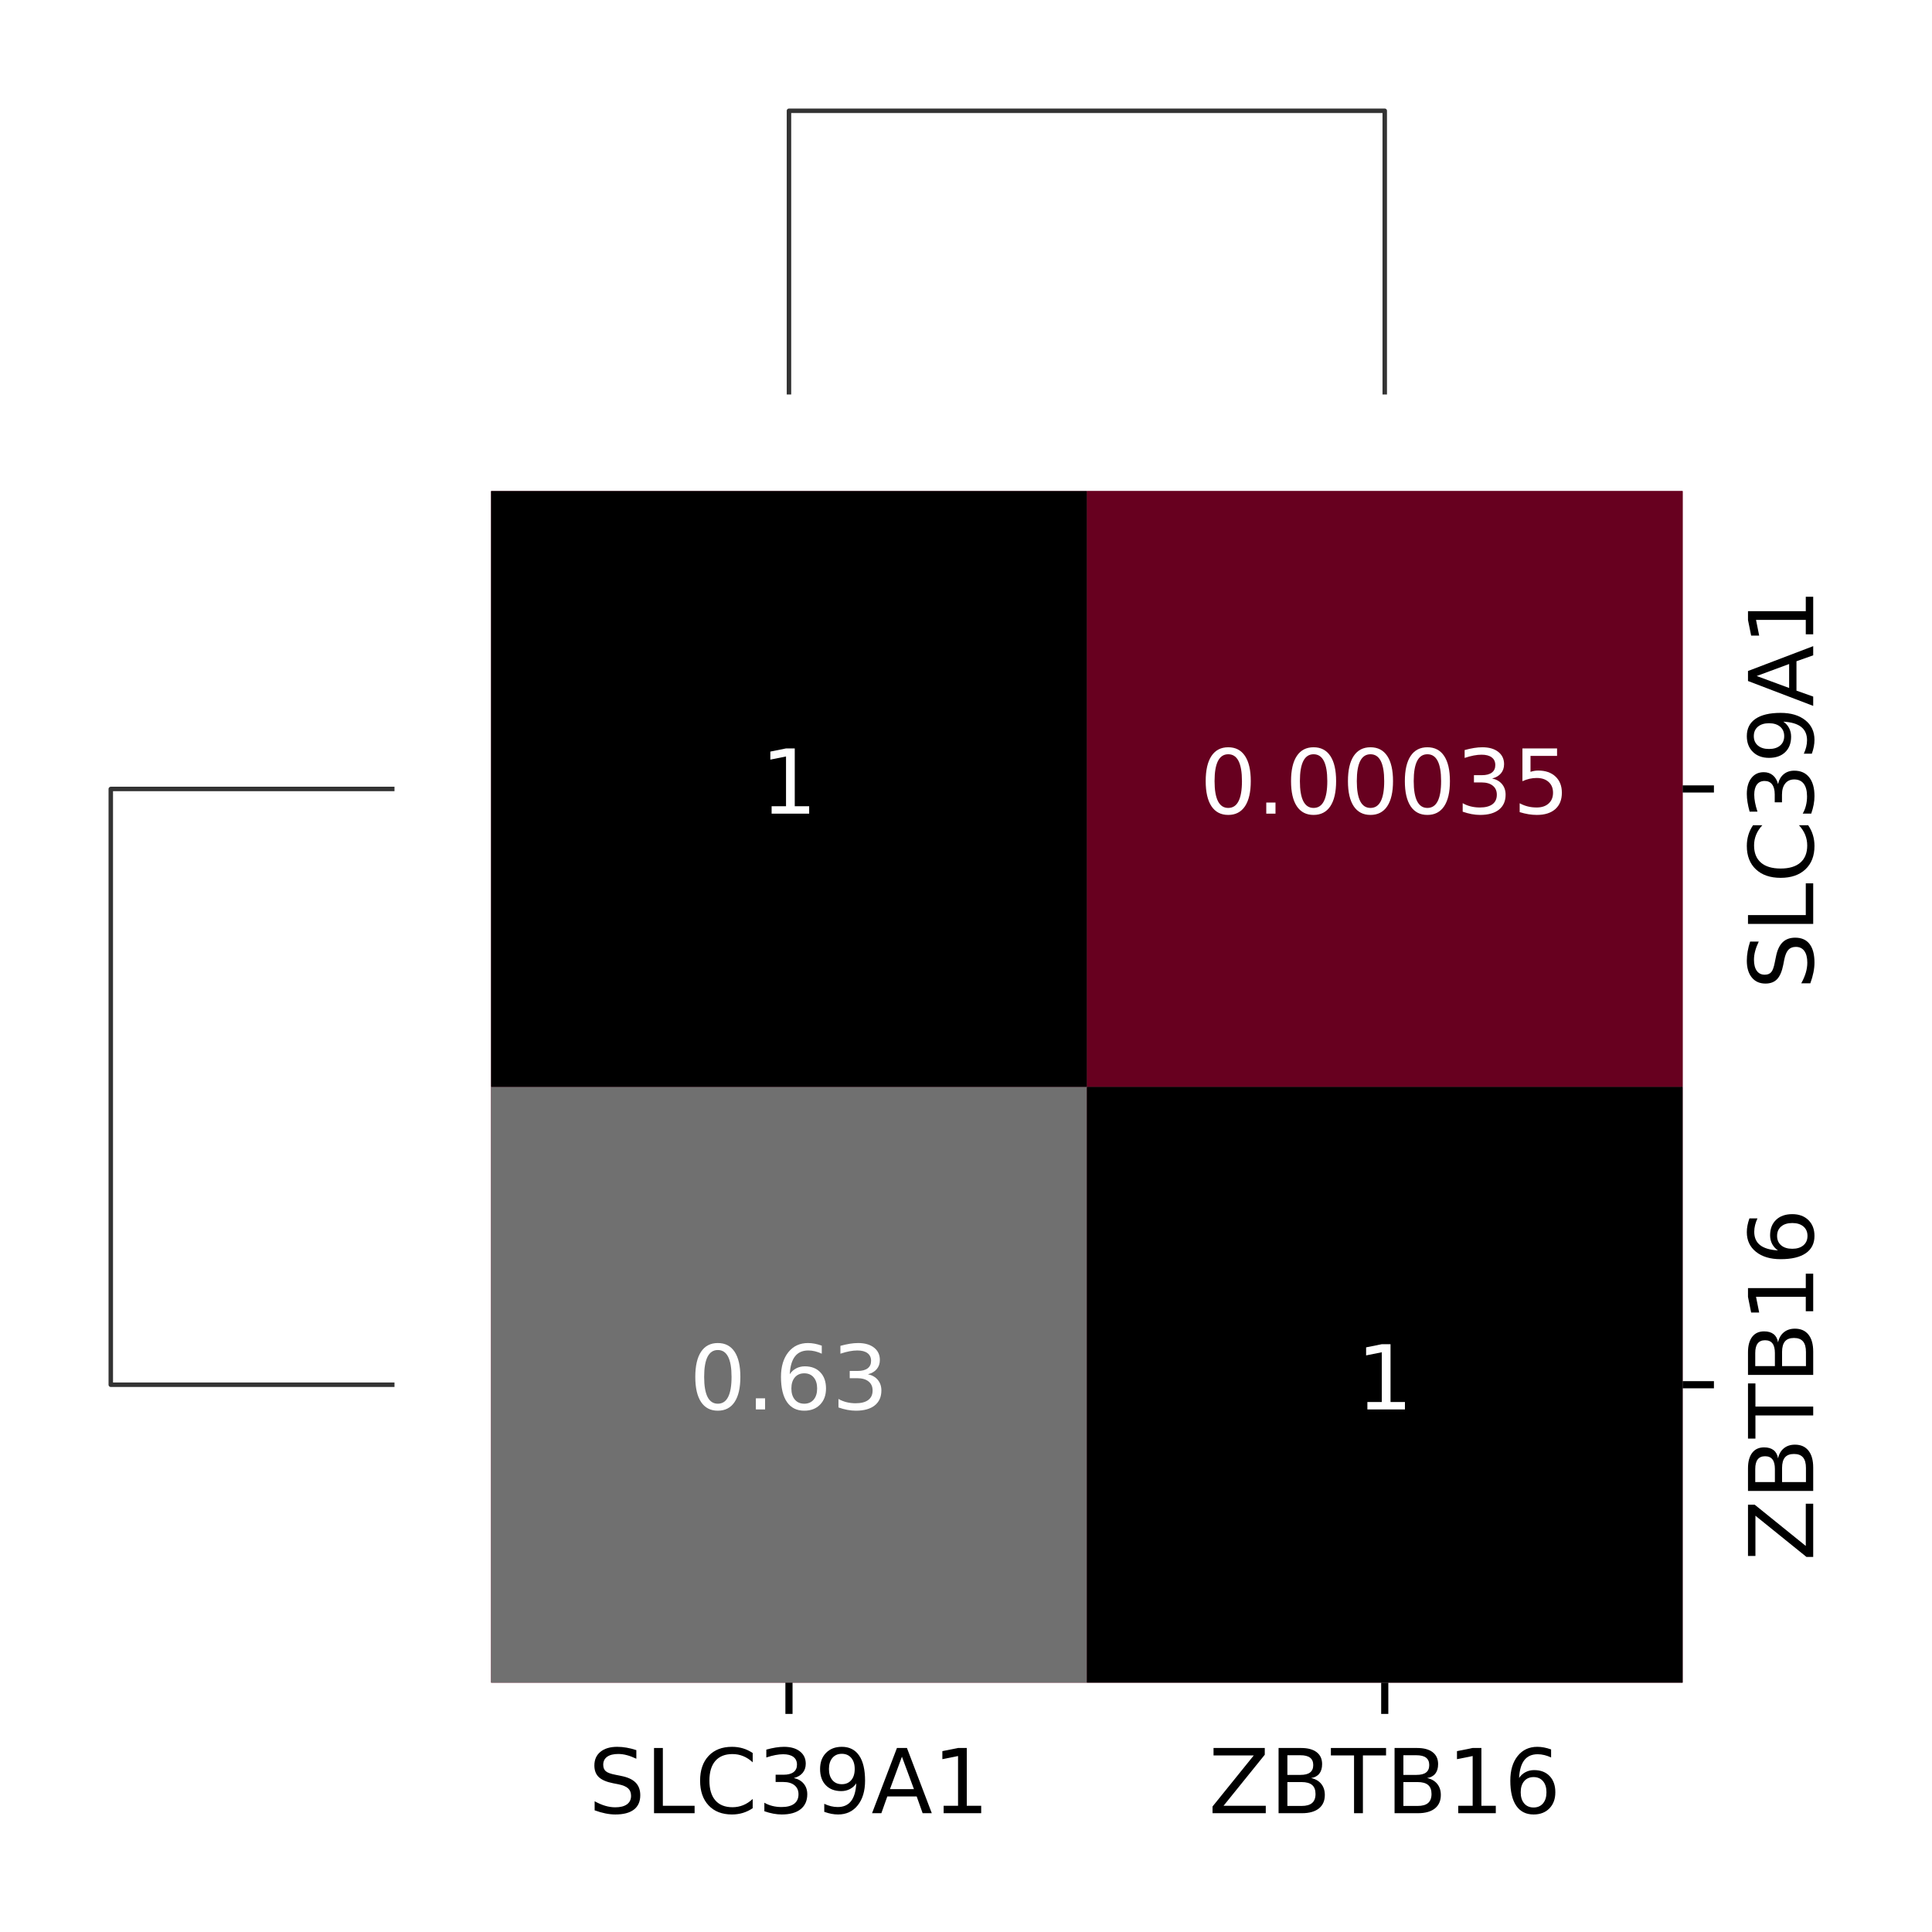
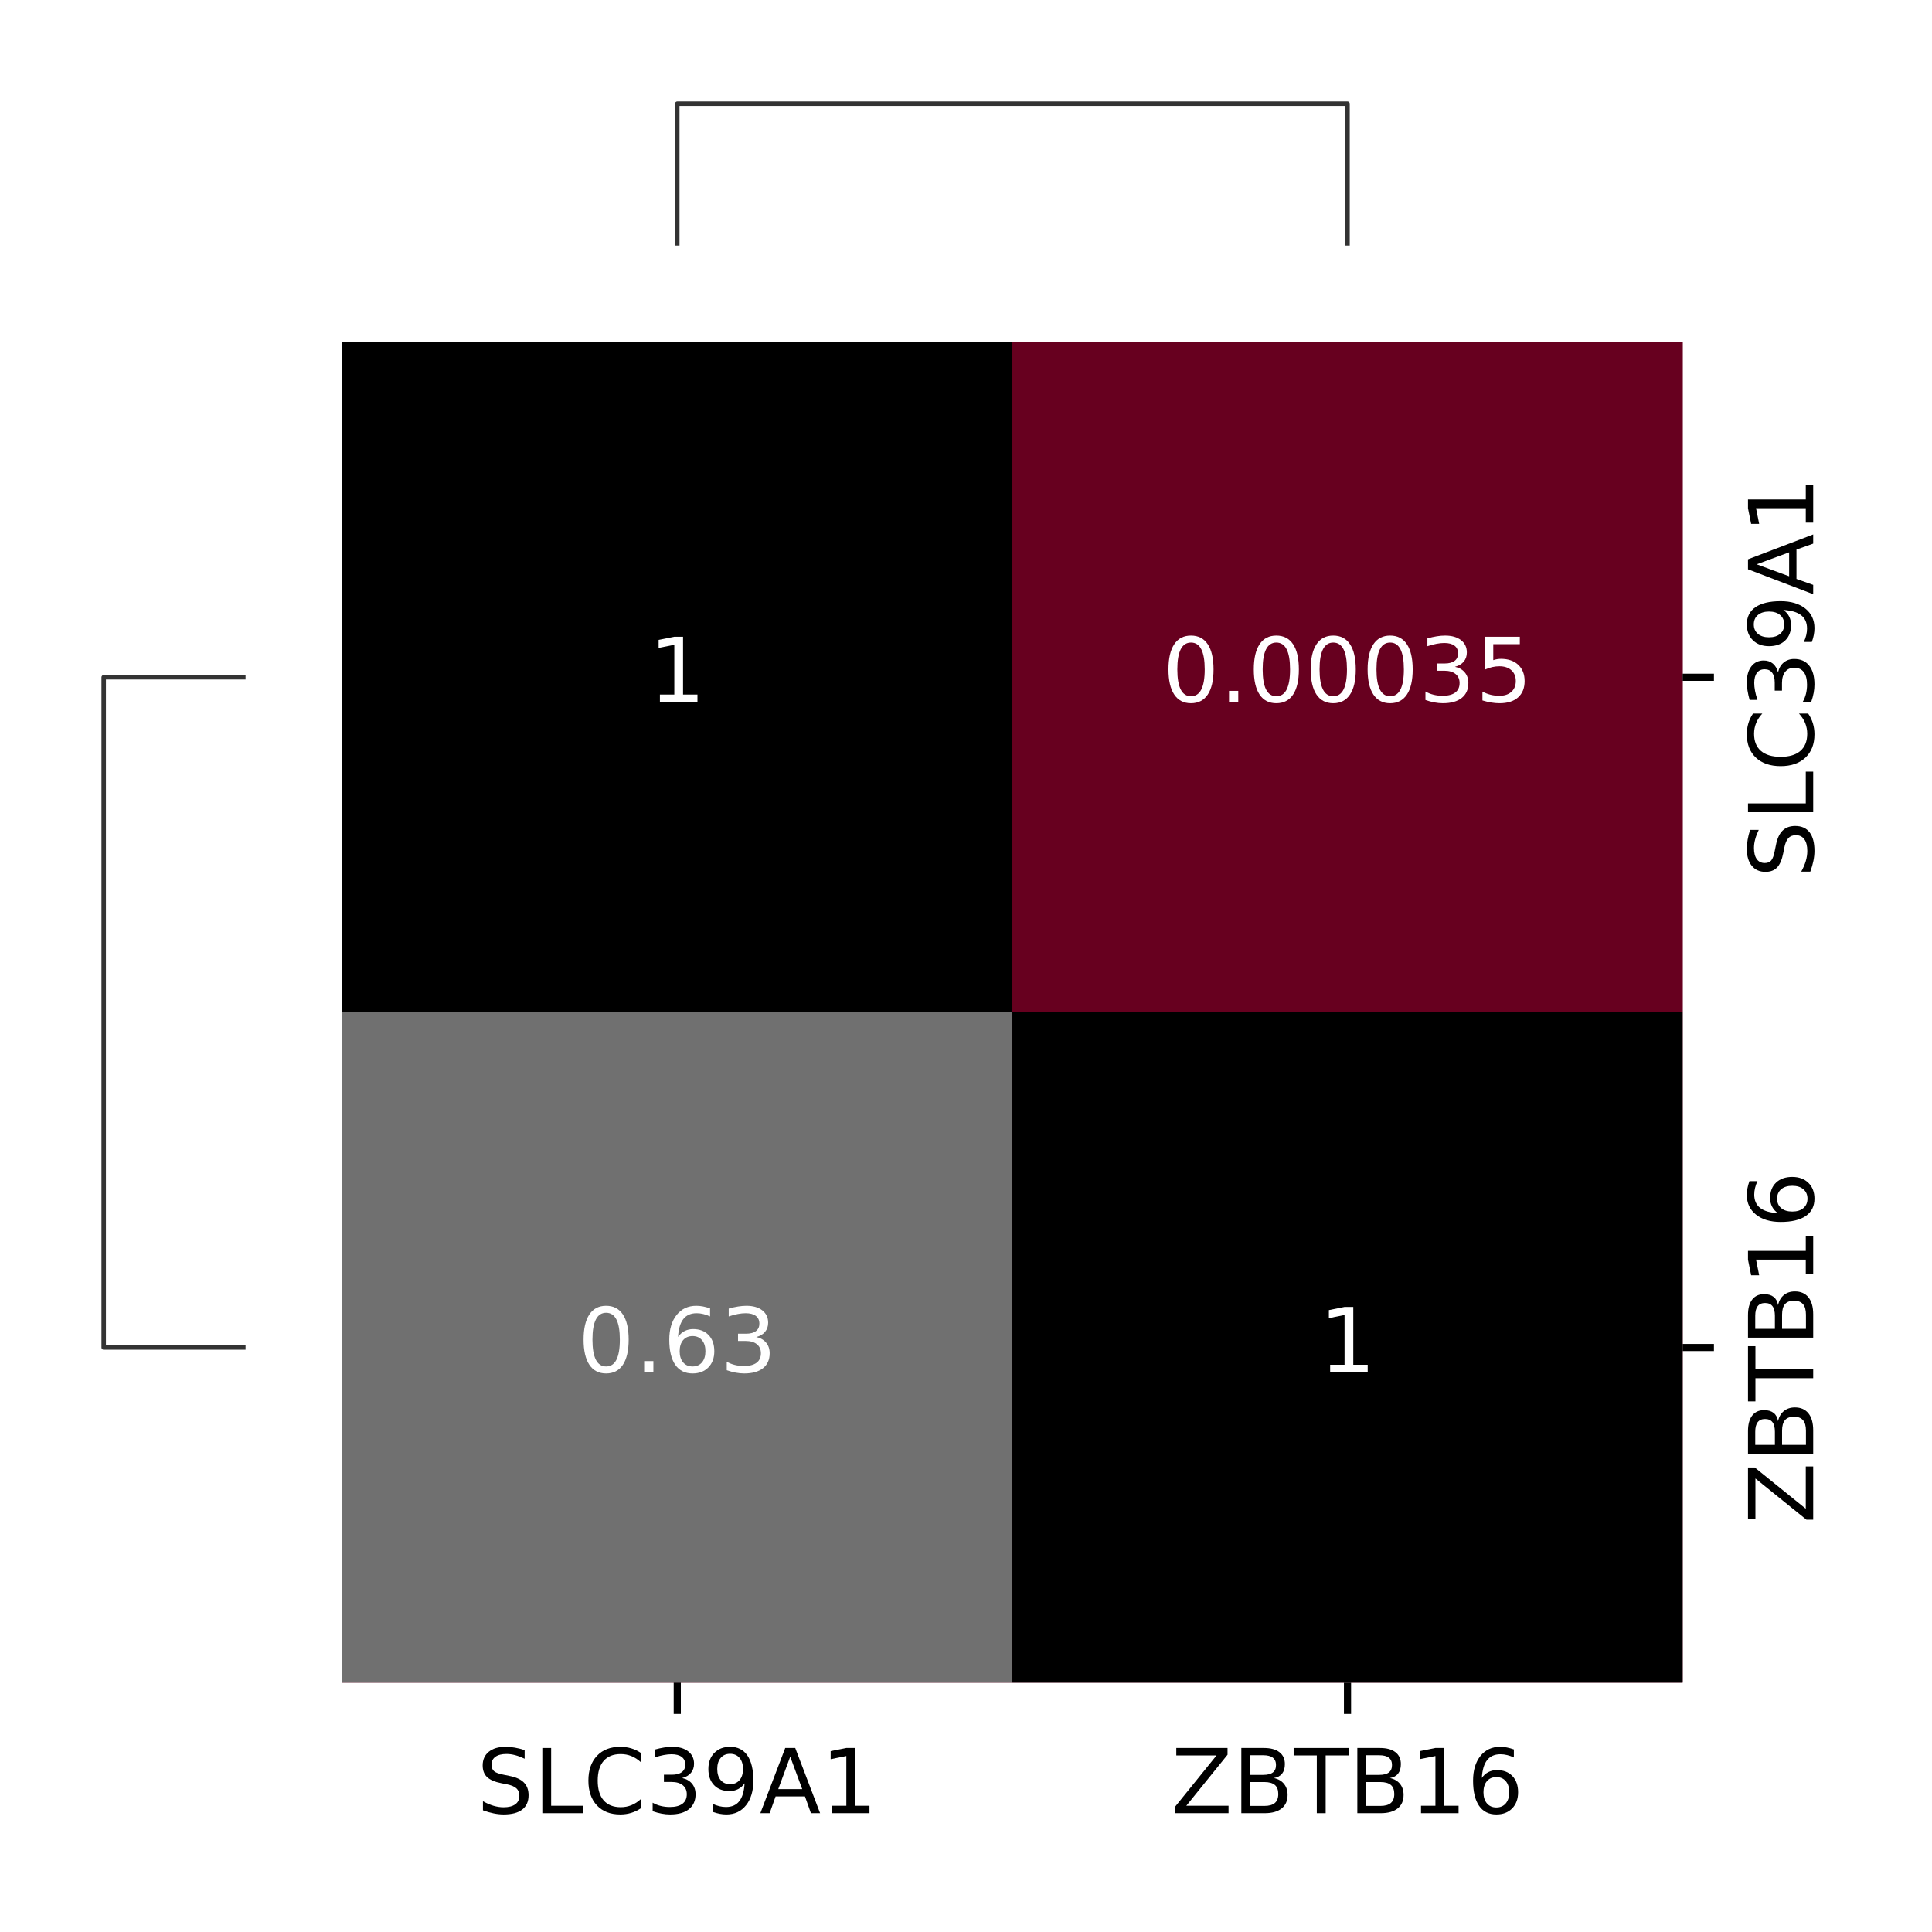
<svg xmlns="http://www.w3.org/2000/svg" xmlns:xlink="http://www.w3.org/1999/xlink" width="216pt" height="216pt" viewBox="0 0 216 216" version="1.1">
  <defs>
    <style type="text/css">*{stroke-linejoin: round; stroke-linecap: butt}</style>
  </defs>
  <g id="figure_1">
    <g id="patch_1">
      <path d="M 0 216  L 216 216  L 216 0  L 0 0  z " style="fill: #ffffff" />
    </g>
    <g id="axes_1">
      <g id="LineCollection_1">
-         <path d="M 44.104 88.208  L 12.386 88.208  L 12.386 154.816  L 44.104 154.816  " clip-path="url(#p12fd25aa07)" style="fill: none; stroke: #333333; stroke-width: 0.5" />
+         <path d="M 27.452 75.719  L 11.593 75.719  L 11.593 150.653  L 27.452 150.653  " clip-path="url(#pd19e33c6f1)" style="fill: none; stroke: #333333; stroke-width: 0.5" />
      </g>
    </g>
    <g id="axes_2">
      <g id="LineCollection_2">
-         <path d="M 88.208 44.104  L 88.208 12.386  L 154.816 12.386  L 154.816 44.104  " clip-path="url(#pb47994decf)" style="fill: none; stroke: #333333; stroke-width: 0.5" />
+         <path d="M 75.719 27.452  L 75.719 11.593  L 150.653 11.593  L 150.653 27.452  " clip-path="url(#pae787eb28e)" style="fill: none; stroke: #333333; stroke-width: 0.5" />
      </g>
    </g>
    <g id="axes_3">
      <g id="patch_2">
-         <path d="M 54.904 188.12  L 188.12 188.12  L 188.12 54.904  L 54.904 54.904  z " style="fill: #ffffff" />
+         <path d="M 38.252 188.12  L 188.12 188.12  L 188.12 38.252  L 38.252 38.252  z " style="fill: #ffffff" />
      </g>
      <g id="QuadMesh_1">
-         <path d="M 54.904 54.904  L 121.512 54.904  L 121.512 121.512  L 54.904 121.512  L 54.904 54.904  " clip-path="url(#paa8a8a6c1b)" style="fill: #67001f" />
-         <path d="M 121.512 54.904  L 188.12 54.904  L 188.12 121.512  L 121.512 121.512  L 121.512 54.904  " clip-path="url(#paa8a8a6c1b)" style="fill: #67001f" />
-         <path d="M 54.904 121.512  L 121.512 121.512  L 121.512 188.12  L 54.904 188.12  L 54.904 121.512  " clip-path="url(#paa8a8a6c1b)" style="fill: #67001f" />
-         <path d="M 121.512 121.512  L 188.12 121.512  L 188.12 188.12  L 121.512 188.12  L 121.512 121.512  " clip-path="url(#paa8a8a6c1b)" style="fill: #67001f" />
+         <path d="M 38.252 38.252  L 113.186 38.252  L 113.186 113.186  L 38.252 113.186  L 38.252 38.252  " clip-path="url(#p52736c426c)" style="fill: #67001f" />
+         <path d="M 113.186 38.252  L 188.12 38.252  L 188.12 113.186  L 113.186 113.186  L 113.186 38.252  " clip-path="url(#p52736c426c)" style="fill: #67001f" />
+         <path d="M 38.252 113.186  L 113.186 113.186  L 113.186 188.12  L 38.252 188.12  L 38.252 113.186  " clip-path="url(#p52736c426c)" style="fill: #67001f" />
+         <path d="M 113.186 113.186  L 188.12 113.186  L 188.12 188.12  L 113.186 188.12  L 113.186 113.186  " clip-path="url(#p52736c426c)" style="fill: #67001f" />
      </g>
      <g id="QuadMesh_2">
-         <path d="M 54.904 54.904  L 121.512 54.904  L 121.512 121.512  L 54.904 121.512  L 54.904 54.904  " clip-path="url(#paa8a8a6c1b)" style="fill: none" />
-         <path d="M 121.512 54.904  L 188.12 54.904  L 188.12 121.512  L 121.512 121.512  L 121.512 54.904  " clip-path="url(#paa8a8a6c1b)" style="fill: #67001f" />
-         <path d="M 54.904 121.512  L 121.512 121.512  L 121.512 188.12  L 54.904 188.12  L 54.904 121.512  " clip-path="url(#paa8a8a6c1b)" style="fill: none" />
-         <path d="M 121.512 121.512  L 188.12 121.512  L 188.12 188.12  L 121.512 188.12  L 121.512 121.512  " clip-path="url(#paa8a8a6c1b)" style="fill: none" />
+         <path d="M 38.252 38.252  L 113.186 38.252  L 113.186 113.186  L 38.252 113.186  L 38.252 38.252  " clip-path="url(#p52736c426c)" style="fill: none" />
+         <path d="M 113.186 38.252  L 188.12 38.252  L 188.12 113.186  L 113.186 113.186  L 113.186 38.252  " clip-path="url(#p52736c426c)" style="fill: #67001f" />
+         <path d="M 38.252 113.186  L 113.186 113.186  L 113.186 188.12  L 38.252 188.12  L 38.252 113.186  " clip-path="url(#p52736c426c)" style="fill: none" />
+         <path d="M 113.186 113.186  L 188.12 113.186  L 188.12 188.12  L 113.186 188.12  L 113.186 113.186  " clip-path="url(#p52736c426c)" style="fill: none" />
      </g>
      <g id="QuadMesh_3">
-         <path d="M 54.904 54.904  L 121.512 54.904  L 121.512 121.512  L 54.904 121.512  L 54.904 54.904  " clip-path="url(#paa8a8a6c1b)" style="fill: none" />
-         <path d="M 121.512 54.904  L 188.12 54.904  L 188.12 121.512  L 121.512 121.512  L 121.512 54.904  " clip-path="url(#paa8a8a6c1b)" style="fill: none" />
-         <path d="M 54.904 121.512  L 121.512 121.512  L 121.512 188.12  L 54.904 188.12  L 54.904 121.512  " clip-path="url(#paa8a8a6c1b)" style="fill: #707070" />
-         <path d="M 121.512 121.512  L 188.12 121.512  L 188.12 188.12  L 121.512 188.12  L 121.512 121.512  " clip-path="url(#paa8a8a6c1b)" style="fill: none" />
+         <path d="M 38.252 38.252  L 113.186 38.252  L 113.186 113.186  L 38.252 113.186  L 38.252 38.252  " clip-path="url(#p52736c426c)" style="fill: none" />
+         <path d="M 113.186 38.252  L 188.12 38.252  L 188.12 113.186  L 113.186 113.186  L 113.186 38.252  " clip-path="url(#p52736c426c)" style="fill: none" />
+         <path d="M 38.252 113.186  L 113.186 113.186  L 113.186 188.12  L 38.252 188.12  L 38.252 113.186  " clip-path="url(#p52736c426c)" style="fill: #707070" />
+         <path d="M 113.186 113.186  L 188.12 113.186  L 188.12 188.12  L 113.186 188.12  L 113.186 113.186  " clip-path="url(#p52736c426c)" style="fill: none" />
      </g>
      <g id="QuadMesh_4">
-         <path d="M 54.904 54.904  L 121.512 54.904  L 121.512 121.512  L 54.904 121.512  L 54.904 54.904  " clip-path="url(#paa8a8a6c1b)" />
-         <path d="M 121.512 54.904  L 188.12 54.904  L 188.12 121.512  L 121.512 121.512  L 121.512 54.904  " clip-path="url(#paa8a8a6c1b)" style="fill: none" />
-         <path d="M 54.904 121.512  L 121.512 121.512  L 121.512 188.12  L 54.904 188.12  L 54.904 121.512  " clip-path="url(#paa8a8a6c1b)" style="fill: none" />
-         <path d="M 121.512 121.512  L 188.12 121.512  L 188.12 188.12  L 121.512 188.12  L 121.512 121.512  " clip-path="url(#paa8a8a6c1b)" />
+         <path d="M 38.252 38.252  L 113.186 38.252  L 113.186 113.186  L 38.252 113.186  L 38.252 38.252  " clip-path="url(#p52736c426c)" />
+         <path d="M 113.186 38.252  L 188.12 38.252  L 188.12 113.186  L 113.186 113.186  L 113.186 38.252  " clip-path="url(#p52736c426c)" style="fill: none" />
+         <path d="M 38.252 113.186  L 113.186 113.186  L 113.186 188.12  L 38.252 188.12  L 38.252 113.186  " clip-path="url(#p52736c426c)" style="fill: none" />
+         <path d="M 113.186 113.186  L 188.12 113.186  L 188.12 188.12  L 113.186 188.12  L 113.186 113.186  " clip-path="url(#p52736c426c)" />
      </g>
      <g id="matplotlib.axis_1">
        <g id="xtick_1">
          <g id="line2d_1">
            <defs>
-               <path id="m7c539f8a65" d="M 0 0  L 0 3.5  " style="stroke: #000000; stroke-width: 0.8" />
+               <path id="me492ae9bec" d="M 0 0  L 0 3.5  " style="stroke: #000000; stroke-width: 0.8" />
            </defs>
            <g>
-               <use xlink:href="#m7c539f8a65" x="88.208" y="188.12" style="stroke: #000000; stroke-width: 0.8" />
+               <use xlink:href="#me492ae9bec" x="75.719" y="188.12" style="stroke: #000000; stroke-width: 0.8" />
            </g>
          </g>
          <g id="text_1">
-             <g transform="translate(65.79238 202.7184) scale(0.1 -0.1)">
+             <g transform="translate(53.30338 202.7184) scale(0.1 -0.1)">
              <defs>
                <path id="DejaVuSans-53" d="M 3425 4513  L 3425 3897  Q 3066 4069 2747 4153  Q 2428 4238 2131 4238  Q 1616 4238 1336 4038  Q 1056 3838 1056 3469  Q 1056 3159 1242 3001  Q 1428 2844 1947 2747  L 2328 2669  Q 3034 2534 3370 2195  Q 3706 1856 3706 1288  Q 3706 609 3251 259  Q 2797 -91 1919 -91  Q 1588 -91 1214 -16  Q 841 59 441 206  L 441 856  Q 825 641 1194 531  Q 1563 422 1919 422  Q 2459 422 2753 634  Q 3047 847 3047 1241  Q 3047 1584 2836 1778  Q 2625 1972 2144 2069  L 1759 2144  Q 1053 2284 737 2584  Q 422 2884 422 3419  Q 422 4038 858 4394  Q 1294 4750 2059 4750  Q 2388 4750 2728 4690  Q 3069 4631 3425 4513  z " transform="scale(0.015625)" />
                <path id="DejaVuSans-4c" d="M 628 4666  L 1259 4666  L 1259 531  L 3531 531  L 3531 0  L 628 0  L 628 4666  z " transform="scale(0.015625)" />
                <path id="DejaVuSans-43" d="M 4122 4306  L 4122 3641  Q 3803 3938 3442 4084  Q 3081 4231 2675 4231  Q 1875 4231 1450 3742  Q 1025 3253 1025 2328  Q 1025 1406 1450 917  Q 1875 428 2675 428  Q 3081 428 3442 575  Q 3803 722 4122 1019  L 4122 359  Q 3791 134 3420 21  Q 3050 -91 2638 -91  Q 1578 -91 968 557  Q 359 1206 359 2328  Q 359 3453 968 4101  Q 1578 4750 2638 4750  Q 3056 4750 3426 4639  Q 3797 4528 4122 4306  z " transform="scale(0.015625)" />
                <path id="DejaVuSans-33" d="M 2597 2516  Q 3050 2419 3304 2112  Q 3559 1806 3559 1356  Q 3559 666 3084 287  Q 2609 -91 1734 -91  Q 1441 -91 1130 -33  Q 819 25 488 141  L 488 750  Q 750 597 1062 519  Q 1375 441 1716 441  Q 2309 441 2620 675  Q 2931 909 2931 1356  Q 2931 1769 2642 2001  Q 2353 2234 1838 2234  L 1294 2234  L 1294 2753  L 1863 2753  Q 2328 2753 2575 2939  Q 2822 3125 2822 3475  Q 2822 3834 2567 4026  Q 2313 4219 1838 4219  Q 1578 4219 1281 4162  Q 984 4106 628 3988  L 628 4550  Q 988 4650 1302 4700  Q 1616 4750 1894 4750  Q 2613 4750 3031 4423  Q 3450 4097 3450 3541  Q 3450 3153 3228 2886  Q 3006 2619 2597 2516  z " transform="scale(0.015625)" />
                <path id="DejaVuSans-39" d="M 703 97  L 703 672  Q 941 559 1184 500  Q 1428 441 1663 441  Q 2288 441 2617 861  Q 2947 1281 2994 2138  Q 2813 1869 2534 1725  Q 2256 1581 1919 1581  Q 1219 1581 811 2004  Q 403 2428 403 3163  Q 403 3881 828 4315  Q 1253 4750 1959 4750  Q 2769 4750 3195 4129  Q 3622 3509 3622 2328  Q 3622 1225 3098 567  Q 2575 -91 1691 -91  Q 1453 -91 1209 -44  Q 966 3 703 97  z M 1959 2075  Q 2384 2075 2632 2365  Q 2881 2656 2881 3163  Q 2881 3666 2632 3958  Q 2384 4250 1959 4250  Q 1534 4250 1286 3958  Q 1038 3666 1038 3163  Q 1038 2656 1286 2365  Q 1534 2075 1959 2075  z " transform="scale(0.015625)" />
                <path id="DejaVuSans-41" d="M 2188 4044  L 1331 1722  L 3047 1722  L 2188 4044  z M 1831 4666  L 2547 4666  L 4325 0  L 3669 0  L 3244 1197  L 1141 1197  L 716 0  L 50 0  L 1831 4666  z " transform="scale(0.015625)" />
                <path id="DejaVuSans-31" d="M 794 531  L 1825 531  L 1825 4091  L 703 3866  L 703 4441  L 1819 4666  L 2450 4666  L 2450 531  L 3481 531  L 3481 0  L 794 0  L 794 531  z " transform="scale(0.015625)" />
              </defs>
              <use xlink:href="#DejaVuSans-53" />
              <use xlink:href="#DejaVuSans-4c" x="63.477" />
              <use xlink:href="#DejaVuSans-43" x="119.189" />
              <use xlink:href="#DejaVuSans-33" x="189.014" />
              <use xlink:href="#DejaVuSans-39" x="252.637" />
              <use xlink:href="#DejaVuSans-41" x="316.26" />
              <use xlink:href="#DejaVuSans-31" x="384.668" />
            </g>
          </g>
        </g>
        <g id="xtick_2">
          <g id="line2d_2">
            <g>
-               <use xlink:href="#m7c539f8a65" x="154.816" y="188.12" style="stroke: #000000; stroke-width: 0.8" />
+               <use xlink:href="#me492ae9bec" x="150.653" y="188.12" style="stroke: #000000; stroke-width: 0.8" />
            </g>
          </g>
          <g id="text_2">
-             <g transform="translate(135.1137 202.7184) scale(0.1 -0.1)">
+             <g transform="translate(130.9507 202.7184) scale(0.1 -0.1)">
              <defs>
                <path id="DejaVuSans-5a" d="M 359 4666  L 4025 4666  L 4025 4184  L 1075 531  L 4097 531  L 4097 0  L 288 0  L 288 481  L 3238 4134  L 359 4134  L 359 4666  z " transform="scale(0.015625)" />
                <path id="DejaVuSans-42" d="M 1259 2228  L 1259 519  L 2272 519  Q 2781 519 3026 730  Q 3272 941 3272 1375  Q 3272 1813 3026 2020  Q 2781 2228 2272 2228  L 1259 2228  z M 1259 4147  L 1259 2741  L 2194 2741  Q 2656 2741 2882 2914  Q 3109 3088 3109 3444  Q 3109 3797 2882 3972  Q 2656 4147 2194 4147  L 1259 4147  z M 628 4666  L 2241 4666  Q 2963 4666 3353 4366  Q 3744 4066 3744 3513  Q 3744 3084 3544 2831  Q 3344 2578 2956 2516  Q 3422 2416 3680 2098  Q 3938 1781 3938 1306  Q 3938 681 3513 340  Q 3088 0 2303 0  L 628 0  L 628 4666  z " transform="scale(0.015625)" />
                <path id="DejaVuSans-54" d="M -19 4666  L 3928 4666  L 3928 4134  L 2272 4134  L 2272 0  L 1638 0  L 1638 4134  L -19 4134  L -19 4666  z " transform="scale(0.015625)" />
                <path id="DejaVuSans-36" d="M 2113 2584  Q 1688 2584 1439 2293  Q 1191 2003 1191 1497  Q 1191 994 1439 701  Q 1688 409 2113 409  Q 2538 409 2786 701  Q 3034 994 3034 1497  Q 3034 2003 2786 2293  Q 2538 2584 2113 2584  z M 3366 4563  L 3366 3988  Q 3128 4100 2886 4159  Q 2644 4219 2406 4219  Q 1781 4219 1451 3797  Q 1122 3375 1075 2522  Q 1259 2794 1537 2939  Q 1816 3084 2150 3084  Q 2853 3084 3261 2657  Q 3669 2231 3669 1497  Q 3669 778 3244 343  Q 2819 -91 2113 -91  Q 1303 -91 875 529  Q 447 1150 447 2328  Q 447 3434 972 4092  Q 1497 4750 2381 4750  Q 2619 4750 2861 4703  Q 3103 4656 3366 4563  z " transform="scale(0.015625)" />
              </defs>
              <use xlink:href="#DejaVuSans-5a" />
              <use xlink:href="#DejaVuSans-42" x="68.506" />
              <use xlink:href="#DejaVuSans-54" x="137.109" />
              <use xlink:href="#DejaVuSans-42" x="198.193" />
              <use xlink:href="#DejaVuSans-31" x="266.797" />
              <use xlink:href="#DejaVuSans-36" x="330.42" />
            </g>
          </g>
        </g>
      </g>
      <g id="matplotlib.axis_2">
        <g id="ytick_1">
          <g id="line2d_3">
            <defs>
-               <path id="mf47f6d86ad" d="M 0 0  L 3.5 0  " style="stroke: #000000; stroke-width: 0.8" />
+               <path id="mea9c04c8f9" d="M 0 0  L 3.5 0  " style="stroke: #000000; stroke-width: 0.8" />
            </defs>
            <g>
-               <use xlink:href="#mf47f6d86ad" x="188.12" y="88.208" style="stroke: #000000; stroke-width: 0.8" />
+               <use xlink:href="#mea9c04c8f9" x="188.12" y="75.719" style="stroke: #000000; stroke-width: 0.8" />
            </g>
          </g>
          <g id="text_3">
-             <g transform="translate(202.7184 110.6236) rotate(-90) scale(0.1 -0.1)">
+             <g transform="translate(202.7184 98.13462) rotate(-90) scale(0.1 -0.1)">
              <use xlink:href="#DejaVuSans-53" />
              <use xlink:href="#DejaVuSans-4c" x="63.477" />
              <use xlink:href="#DejaVuSans-43" x="119.189" />
              <use xlink:href="#DejaVuSans-33" x="189.014" />
              <use xlink:href="#DejaVuSans-39" x="252.637" />
              <use xlink:href="#DejaVuSans-41" x="316.26" />
              <use xlink:href="#DejaVuSans-31" x="384.668" />
            </g>
          </g>
        </g>
        <g id="ytick_2">
          <g id="line2d_4">
            <g>
-               <use xlink:href="#mf47f6d86ad" x="188.12" y="154.816" style="stroke: #000000; stroke-width: 0.8" />
+               <use xlink:href="#mea9c04c8f9" x="188.12" y="150.653" style="stroke: #000000; stroke-width: 0.8" />
            </g>
          </g>
          <g id="text_4">
-             <g transform="translate(202.7184 174.5183) rotate(-90) scale(0.1 -0.1)">
+             <g transform="translate(202.7184 170.3553) rotate(-90) scale(0.1 -0.1)">
              <use xlink:href="#DejaVuSans-5a" />
              <use xlink:href="#DejaVuSans-42" x="68.506" />
              <use xlink:href="#DejaVuSans-54" x="137.109" />
              <use xlink:href="#DejaVuSans-42" x="198.193" />
              <use xlink:href="#DejaVuSans-31" x="266.797" />
              <use xlink:href="#DejaVuSans-36" x="330.42" />
            </g>
          </g>
        </g>
      </g>
      <g id="text_5">
-         <g style="fill: #ffffff" transform="translate(134.1394 90.96738) scale(0.1 -0.1)">
+         <g style="fill: #ffffff" transform="translate(129.9764 78.47837) scale(0.1 -0.1)">
          <defs>
            <path id="DejaVuSans-30" d="M 2034 4250  Q 1547 4250 1301 3770  Q 1056 3291 1056 2328  Q 1056 1369 1301 889  Q 1547 409 2034 409  Q 2525 409 2770 889  Q 3016 1369 3016 2328  Q 3016 3291 2770 3770  Q 2525 4250 2034 4250  z M 2034 4750  Q 2819 4750 3233 4129  Q 3647 3509 3647 2328  Q 3647 1150 3233 529  Q 2819 -91 2034 -91  Q 1250 -91 836 529  Q 422 1150 422 2328  Q 422 3509 836 4129  Q 1250 4750 2034 4750  z " transform="scale(0.015625)" />
            <path id="DejaVuSans-2e" d="M 684 794  L 1344 794  L 1344 0  L 684 0  L 684 794  z " transform="scale(0.015625)" />
            <path id="DejaVuSans-35" d="M 691 4666  L 3169 4666  L 3169 4134  L 1269 4134  L 1269 2991  Q 1406 3038 1543 3061  Q 1681 3084 1819 3084  Q 2600 3084 3056 2656  Q 3513 2228 3513 1497  Q 3513 744 3044 326  Q 2575 -91 1722 -91  Q 1428 -91 1123 -41  Q 819 9 494 109  L 494 744  Q 775 591 1075 516  Q 1375 441 1709 441  Q 2250 441 2565 725  Q 2881 1009 2881 1497  Q 2881 1984 2565 2268  Q 2250 2553 1709 2553  Q 1456 2553 1204 2497  Q 953 2441 691 2322  L 691 4666  z " transform="scale(0.015625)" />
          </defs>
          <use xlink:href="#DejaVuSans-30" />
          <use xlink:href="#DejaVuSans-2e" x="63.623" />
          <use xlink:href="#DejaVuSans-30" x="95.41" />
          <use xlink:href="#DejaVuSans-30" x="159.033" />
          <use xlink:href="#DejaVuSans-30" x="222.656" />
          <use xlink:href="#DejaVuSans-33" x="286.279" />
          <use xlink:href="#DejaVuSans-35" x="349.902" />
        </g>
      </g>
      <g id="text_6">
-         <g style="fill: #ffffff" transform="translate(77.07519 157.5754) scale(0.1 -0.1)">
+         <g style="fill: #ffffff" transform="translate(64.58619 153.4124) scale(0.1 -0.1)">
          <use xlink:href="#DejaVuSans-30" />
          <use xlink:href="#DejaVuSans-2e" x="63.623" />
          <use xlink:href="#DejaVuSans-36" x="95.41" />
          <use xlink:href="#DejaVuSans-33" x="159.033" />
        </g>
      </g>
      <g id="text_7">
-         <g style="fill: #ffffff" transform="translate(85.02675 90.96738) scale(0.1 -0.1)">
+         <g style="fill: #ffffff" transform="translate(72.53775 78.47837) scale(0.1 -0.1)">
          <use xlink:href="#DejaVuSans-31" />
        </g>
      </g>
      <g id="text_8">
-         <g style="fill: #ffffff" transform="translate(151.6347 157.5754) scale(0.1 -0.1)">
+         <g style="fill: #ffffff" transform="translate(147.4717 153.4124) scale(0.1 -0.1)">
          <use xlink:href="#DejaVuSans-31" />
        </g>
      </g>
    </g>
  </g>
  <defs>
-     <clipPath id="p12fd25aa07">
-       <rect x="10.8" y="54.904" width="33.304" height="133.216" />
+     <clipPath id="pd19e33c6f1">
+       <rect x="10.8" y="38.252" width="16.652" height="149.868" />
    </clipPath>
-     <clipPath id="pb47994decf">
-       <rect x="54.904" y="10.8" width="133.216" height="33.304" />
+     <clipPath id="pae787eb28e">
+       <rect x="38.252" y="10.8" width="149.868" height="16.652" />
    </clipPath>
-     <clipPath id="paa8a8a6c1b">
-       <rect x="54.904" y="54.904" width="133.216" height="133.216" />
+     <clipPath id="p52736c426c">
+       <rect x="38.252" y="38.252" width="149.868" height="149.868" />
    </clipPath>
  </defs>
</svg>
